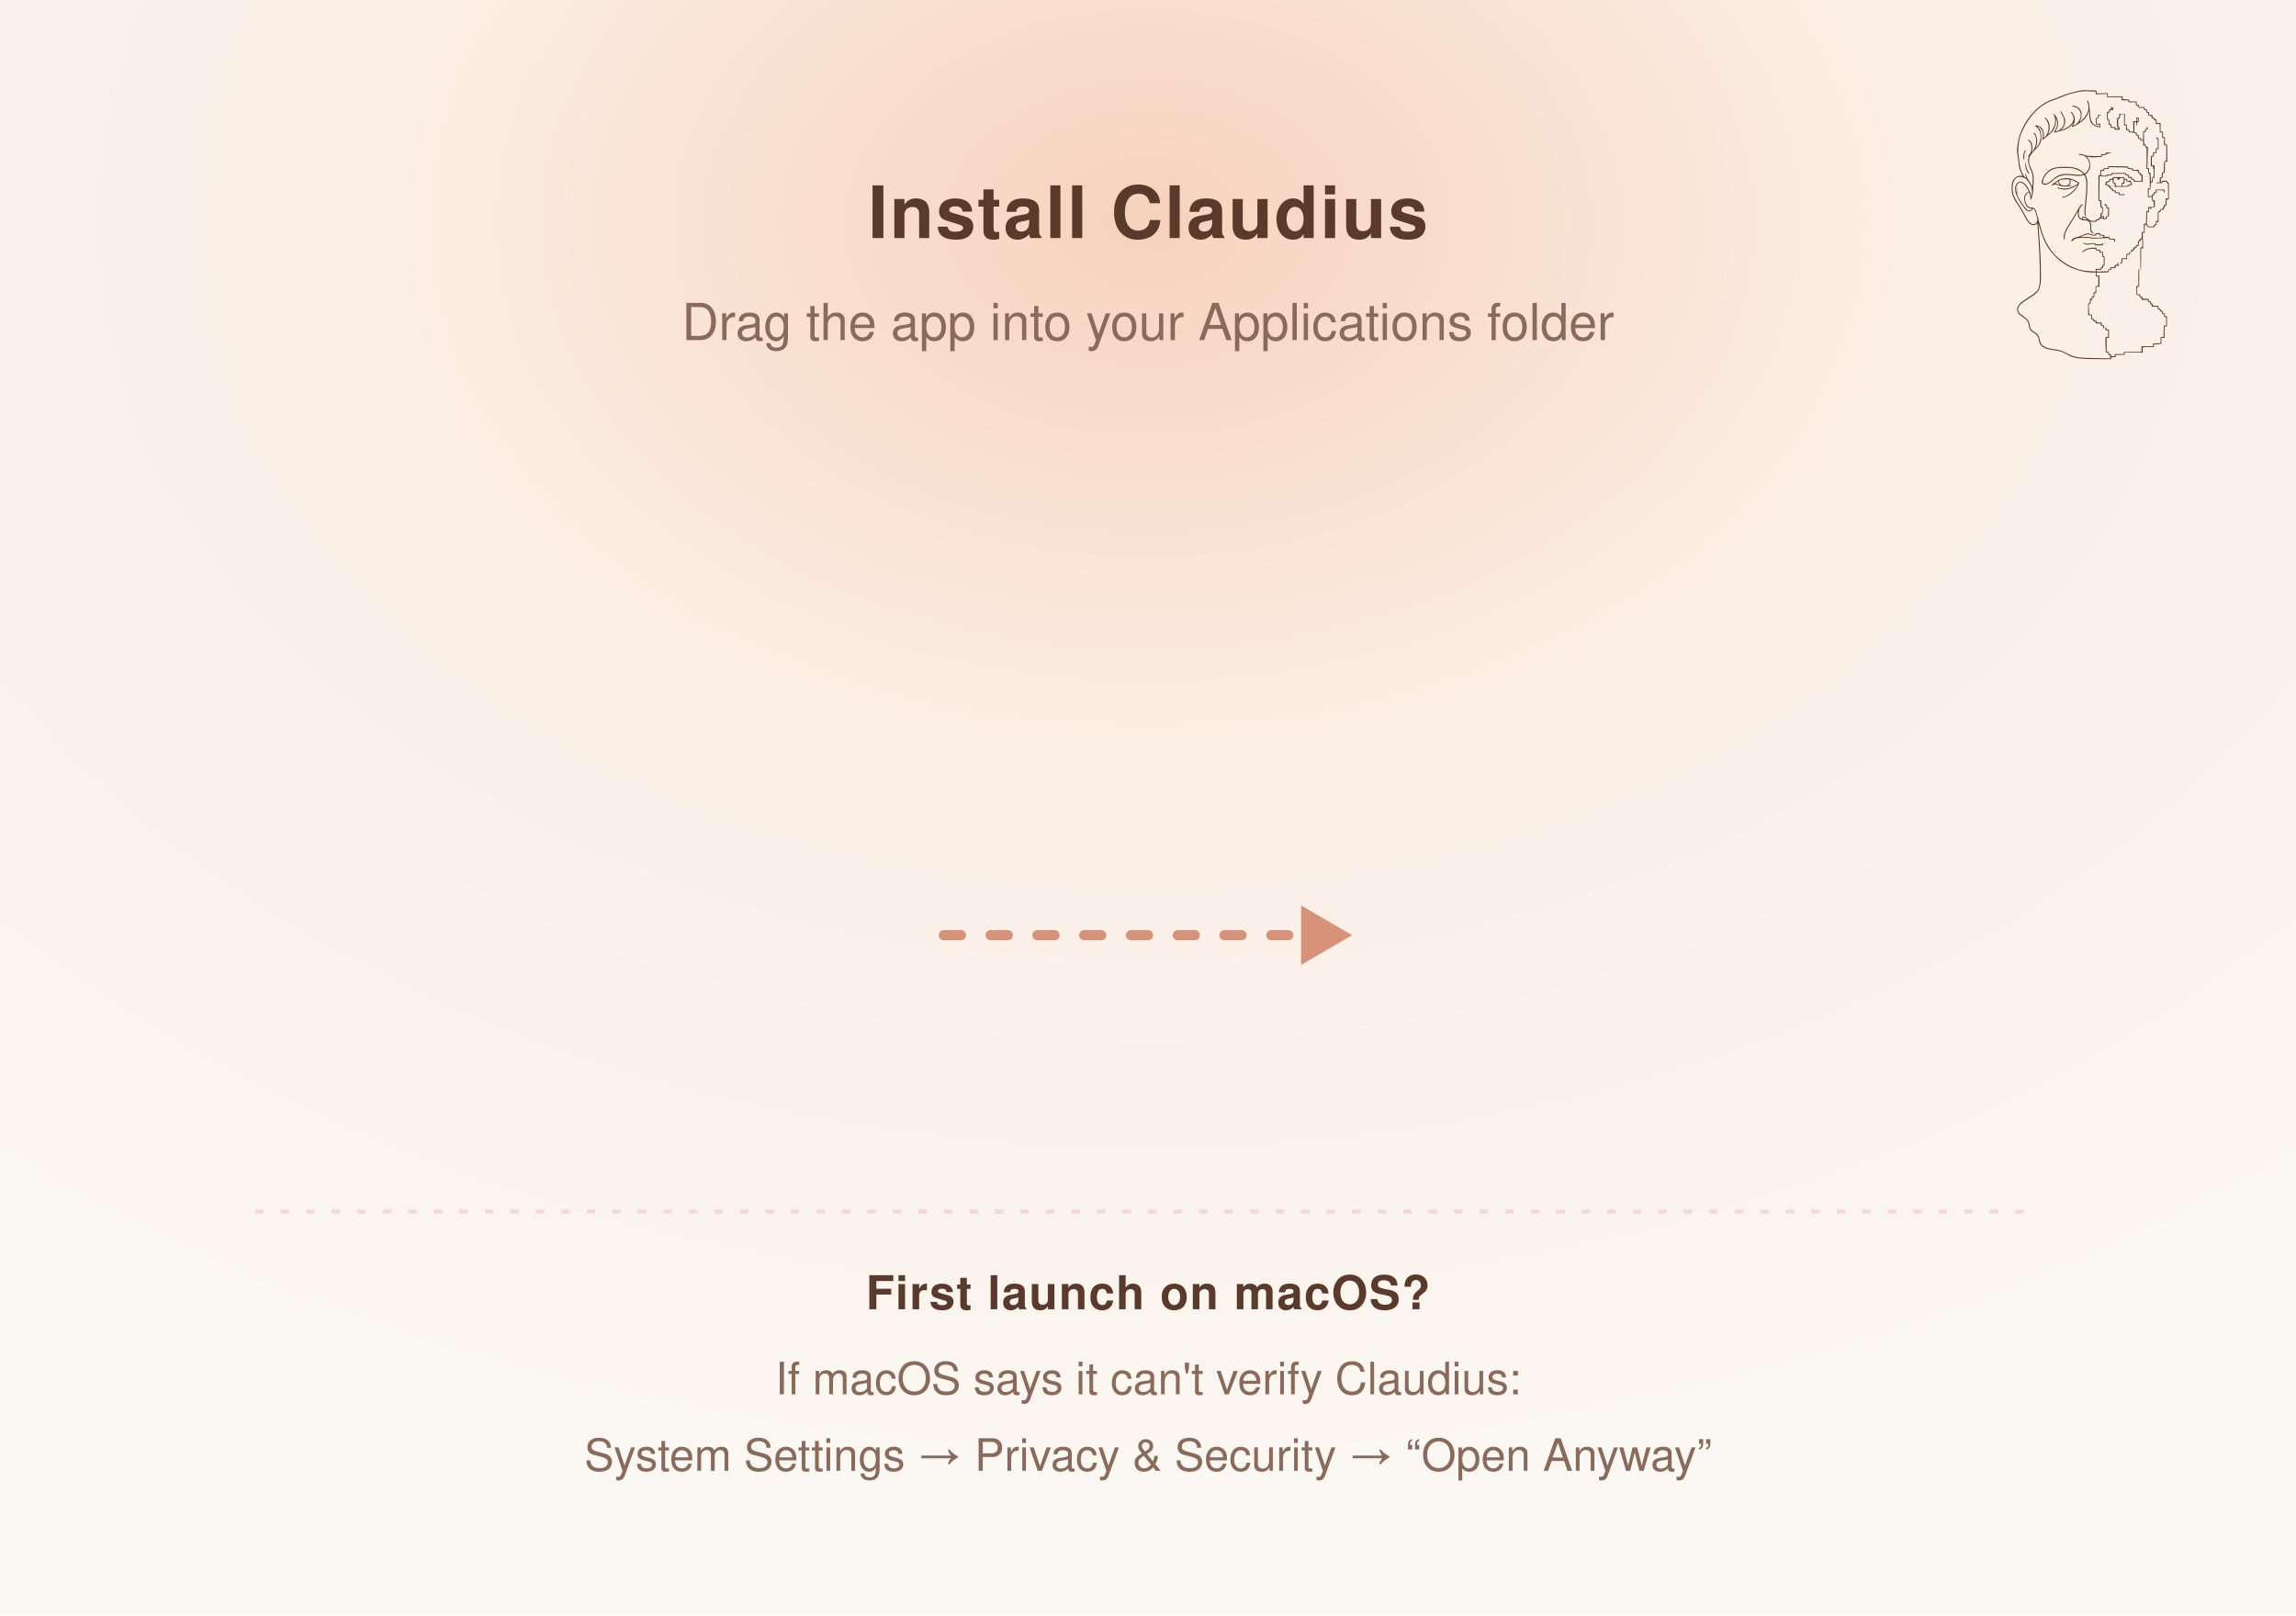
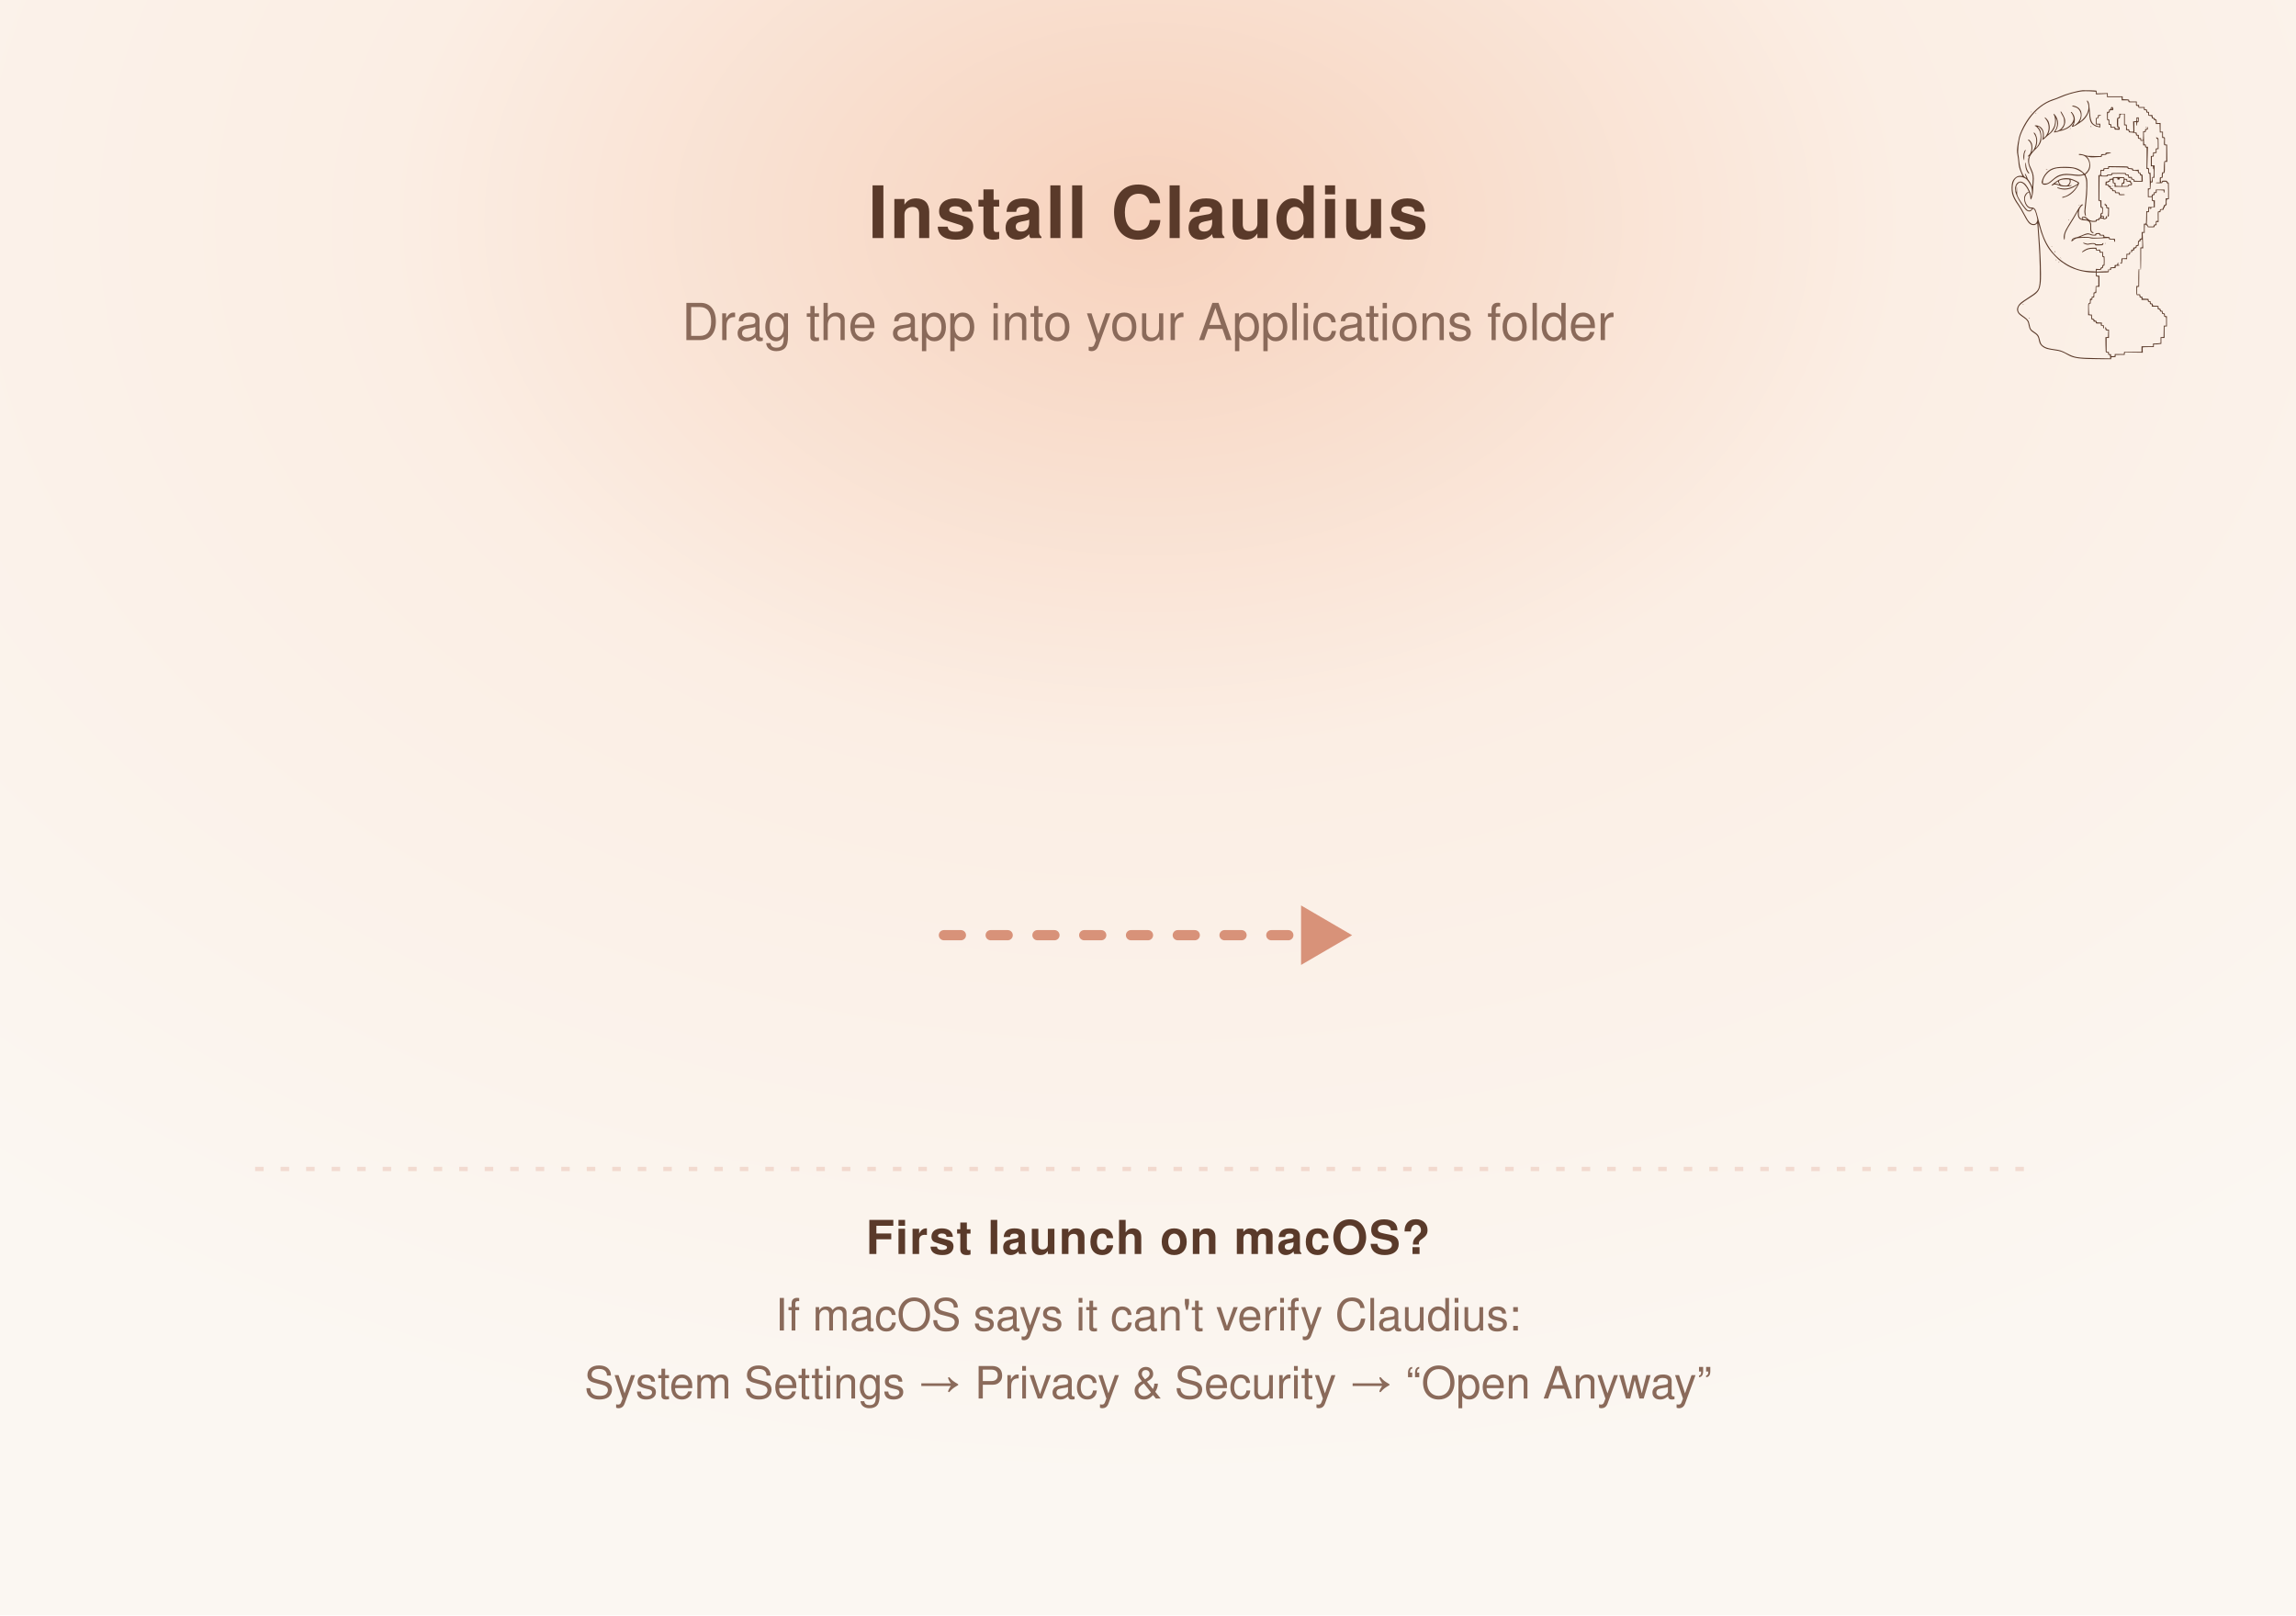
<svg xmlns="http://www.w3.org/2000/svg" width="540" height="380" viewBox="0 0 540 380">
  <defs>
    <radialGradient id="bg" cx="50%" cy="14%" r="78%">
      <stop offset="0%" stop-color="#f7d2bd" />
      <stop offset="42%" stop-color="#fbeee4" />
      <stop offset="100%" stop-color="#fbf7f2" />
    </radialGradient>
  </defs>
  <rect width="540" height="380" fill="url(#bg)" />
  <text x="270" y="56" text-anchor="middle" font-family="-apple-system, BlinkMacSystemFont, 'Helvetica Neue', 'Helvetica', sans-serif" font-size="17" font-weight="600" fill="#5a3a2a" letter-spacing="0.4">Install Claudius</text>
  <text x="270" y="80" text-anchor="middle" font-family="-apple-system, BlinkMacSystemFont, 'Helvetica Neue', 'Helvetica', sans-serif" font-size="12" fill="#8a6a5a">Drag the app into your Applications folder</text>
  <svg x="464" y="18" width="56" height="70" viewBox="0 0 600 750" preserveAspectRatio="xMidYMid meet">
    <g transform="translate(0,750) scale(0.1,-0.1)" fill="#5a3a2a" stroke="none">
      <path d="M2765 7154 c-156 -17 -428 -94 -585 -166 -41 -20 -102 -43 -135 -53 -354 -106 -671 -425 -844 -852 -31 -76 -48 -140 -66 -250 -28 -170 -30 -222 -11 -314 8 -37 17 -104 21 -150 9 -123 23 -183 62 -273 19 -45 37 -87 40 -94 4 -10 -2 -12 -29 -7 -90 17 -188 -52 -224 -156 -22 -64 -24 -206 -5 -289 20 -82 72 -184 146 -285 36 -49 102 -162 147 -249 92 -179 138 -237 205 -255 49 -13 83 -7 112 20 11 10 22 19 24 19 2 0 7 -55 11 -122 3 -68 15 -247 27 -398 26 -352 36 -871 20 -995 -24 -180 -42 -201 -336 -390 -122 -79 -161 -111 -195 -162 -38 -58 -46 -109 -25 -159 22 -53 45 -76 147 -146 98 -67 118 -97 138 -211 15 -83 41 -122 105 -163 111 -71 131 -99 155 -227 18 -89 82 -152 195 -191 28 -9 114 -25 192 -36 149 -20 193 -35 349 -124 138 -78 297 -99 754 -100 l325 -1 0 25 c0 23 4 25 45 26 71 2 71 2 68 30 l-3 27 115 1 115 1 3 30 3 30 225 -3 226 -3 -2 58 c-1 32 -2 64 -1 71 1 9 36 12 141 12 l140 0 0 35 c0 32 2 35 28 33 15 -2 57 1 95 6 l67 8 0 74 0 74 40 0 40 0 0 145 0 145 30 0 30 0 0 130 0 130 -25 0 c-25 0 -30 11 -27 53 1 12 -5 17 -22 17 -25 0 -40 23 -34 51 2 9 -6 14 -22 14 -20 0 -26 6 -28 28 -3 21 -9 27 -28 27 -21 0 -24 5 -24 35 0 38 5 37 -105 39 -36 1 -40 4 -43 29 -3 21 -9 27 -28 27 -20 0 -24 5 -24 31 0 26 -3 30 -22 27 -18 -2 -24 3 -28 27 l-5 30 -79 3 c-77 3 -78 3 -72 27 6 22 3 25 -24 25 -27 0 -30 3 -30 30 0 28 -2 30 -40 30 l-40 0 0 95 c0 94 0 95 24 95 l25 0 3 223 c2 122 2 224 1 226 -1 1 -6 0 -12 -4 -7 -4 -11 -78 -11 -216 l0 -209 -25 0 -25 0 0 -115 c0 -122 -2 -119 53 -115 24 1 27 -2 27 -29 0 -26 4 -31 25 -31 21 0 25 -5 25 -30 l0 -30 80 0 c79 0 80 0 80 -25 0 -20 5 -25 25 -25 21 0 25 -5 25 -30 0 -25 4 -30 25 -30 21 0 25 -5 25 -30 l0 -30 74 0 74 0 -2 -32 c-1 -29 2 -33 26 -36 21 -3 27 -9 30 -30 2 -21 8 -27 28 -27 21 0 25 -5 25 -30 0 -25 4 -30 25 -30 22 0 25 -5 28 -37 3 -33 7 -38 28 -38 24 0 24 0 24 -110 l0 -110 -30 0 -29 0 -3 -142 -3 -143 -37 -3 -38 -3 0 -73 0 -73 -46 -7 c-26 -3 -69 -6 -95 -6 l-49 0 0 -35 0 -35 -145 0 -145 0 0 -70 0 -70 -219 0 -220 0 -3 -27 -3 -28 -115 0 -115 0 0 -27 c1 -27 -1 -28 -48 -28 -47 0 -48 1 -45 28 3 24 0 27 -24 24 -23 -3 -28 1 -29 20 -1 13 -1 26 0 31 0 4 -12 7 -29 7 l-30 0 0 175 0 175 30 0 30 0 0 104 0 105 -32 3 c-28 2 -34 8 -36 31 -2 15 -9 27 -18 27 -10 0 -13 -7 -8 -28 10 -49 13 -52 44 -52 l31 0 -3 -82 -3 -83 -33 -3 -32 -3 2 -192 c3 -184 4 -192 23 -193 11 -1 26 -2 33 -3 6 -1 12 -14 12 -31 0 -25 4 -29 23 -27 19 2 22 -3 25 -43 l3 -45 -353 6 c-485 9 -542 19 -733 119 -139 73 -176 85 -321 105 -115 15 -193 35 -238 59 -82 44 -106 79 -130 185 -22 100 -44 131 -136 193 -88 58 -101 77 -120 178 -22 115 -39 137 -206 255 -62 44 -84 77 -84 129 0 98 43 139 358 340 154 98 194 167 213 363 16 167 -4 753 -40 1168 -6 61 -12 155 -15 210 l-6 100 16 -55 c72 -265 149 -446 255 -601 65 -95 223 -259 298 -311 25 -17 69 -47 96 -66 179 -124 469 -211 708 -212 l77 0 0 -49 c0 -48 1 -50 31 -53 l31 -3 0 -115 0 -115 -34 -5 -33 -5 -3 -78 c-3 -74 -4 -77 -27 -77 -24 0 -25 -3 -25 -55 0 -53 -1 -55 -26 -55 -23 0 -25 -3 -20 -25 6 -22 3 -25 -19 -25 -24 0 -25 -3 -25 -54 0 -49 -2 -55 -22 -58 -23 -3 -23 -5 -23 -153 l0 -150 37 -3 37 -3 3 -52 c2 -32 8 -52 16 -53 6 -1 19 -2 27 -3 9 -1 15 -11 15 -27 0 -22 4 -25 28 -22 23 2 27 -1 30 -23 3 -24 6 -25 65 -25 l62 1 0 -30 c0 -27 3 -30 28 -28 24 2 27 -2 27 -27 0 -26 15 -48 25 -38 2 2 1 22 -2 46 -5 38 -8 41 -29 36 -22 -6 -24 -3 -24 30 l0 36 -64 0 c-59 0 -65 2 -68 22 -2 17 -10 23 -28 23 -18 0 -26 6 -28 22 -2 15 -11 23 -30 25 -25 3 -27 7 -30 56 l-3 52 -35 0 c-20 0 -34 5 -34 13 0 6 -3 63 -6 125 -5 117 2 147 32 135 11 -4 14 6 14 45 0 45 3 51 23 54 18 2 21 8 19 31 -3 23 0 27 22 27 25 0 26 3 26 55 0 52 1 55 25 55 28 0 29 1 25 93 l-2 67 41 0 41 0 0 140 0 140 -35 0 c-34 0 -35 1 -35 40 l0 40 139 0 c77 0 146 3 155 6 18 7 23 84 6 84 -5 0 -10 -13 -10 -30 l0 -30 -92 0 c-51 0 -117 -3 -145 -6 -52 -7 -53 -6 -53 18 0 25 2 26 54 24 49 -1 56 1 61 21 3 14 13 23 25 23 16 0 20 7 20 30 0 23 4 30 20 30 19 0 20 7 20 120 0 113 -1 120 -20 120 -18 0 -20 7 -20 55 l0 55 -35 0 c-32 0 -35 2 -35 30 0 30 -1 30 -44 25 -43 -5 -45 -4 -48 22 l-3 28 -85 0 c-53 -1 -104 -7 -136 -18 -63 -22 -144 -74 -144 -93 0 -9 19 -2 57 23 74 47 129 63 220 63 70 0 73 -1 73 -23 0 -21 4 -23 45 -22 43 2 45 1 45 -27 0 -25 3 -28 35 -28 l35 0 0 -55 c0 -48 2 -55 20 -55 19 0 20 -7 20 -100 0 -93 -1 -100 -20 -100 -15 0 -20 -7 -20 -29 0 -23 -5 -30 -22 -33 -15 -2 -23 -10 -23 -23 0 -18 -6 -20 -57 -17 l-58 4 0 -33 0 -32 -137 6 c-195 8 -342 46 -513 132 -207 104 -394 267 -512 446 -125 188 -187 345 -283 717 -30 118 -64 231 -76 252 -23 41 -58 62 -100 58 -65 -5 -126 53 -155 148 -17 57 -17 77 -3 129 11 38 66 105 87 105 14 0 42 -98 42 -144 0 -72 30 -30 55 78 8 34 15 95 15 135 0 41 5 125 11 185 13 133 0 212 -53 327 -19 41 -41 89 -48 108 -20 50 -18 147 4 206 20 54 95 146 191 235 21 19 52 64 69 100 29 60 31 73 31 170 0 115 -19 177 -72 233 -15 15 -21 27 -14 27 25 0 71 -42 98 -88 24 -40 28 -58 28 -122 0 -41 -4 -88 -9 -105 l-9 -29 29 18 c16 10 47 36 69 58 22 22 63 57 91 78 100 75 157 195 157 330 -1 84 0 84 13 47 35 -100 19 -214 -40 -292 -14 -18 -26 -37 -26 -40 0 -11 91 5 122 21 15 8 36 14 47 14 31 0 141 40 186 68 53 32 103 80 122 115 8 16 17 26 20 23 3 -3 -7 -26 -22 -51 -15 -26 -24 -49 -21 -52 9 -10 96 26 134 55 20 15 61 43 90 61 91 58 167 156 196 255 12 40 12 39 19 -60 8 -113 24 -178 57 -224 28 -39 116 -90 157 -90 17 0 35 -4 38 -10 14 -23 25 -7 25 40 l0 50 -45 0 -45 0 0 70 c0 66 1 70 23 67 18 -2 23 4 25 31 3 28 7 32 33 32 16 0 29 5 29 10 0 6 -18 10 -40 10 -39 0 -40 -1 -40 -35 0 -31 -3 -35 -25 -35 -25 0 -25 -1 -25 -85 l0 -85 45 0 c41 0 45 -2 45 -25 0 -22 -3 -25 -27 -19 -16 3 -52 17 -81 31 -93 44 -120 123 -140 408 -7 103 -14 139 -31 174 -15 29 -26 40 -33 33 -7 -7 -5 -18 6 -34 9 -13 20 -48 26 -78 22 -114 -30 -248 -138 -355 -35 -36 -68 -65 -73 -65 -5 0 1 19 13 43 30 57 36 162 14 222 -10 24 -35 60 -56 79 -44 40 -145 75 -163 57 -11 -11 -12 -11 67 -32 87 -22 146 -106 146 -207 0 -52 -32 -132 -72 -177 -34 -39 -95 -85 -112 -85 -3 0 3 23 14 50 34 87 24 177 -28 254 -29 43 -52 57 -52 32 0 -9 4 -16 9 -16 16 0 61 -103 61 -139 -1 -53 -33 -115 -87 -167 -51 -48 -89 -71 -172 -103 -48 -18 -72 -13 -33 8 28 15 70 100 77 156 4 30 2 69 -5 95 -12 47 -89 189 -102 190 -17 0 -6 -29 34 -95 36 -60 42 -79 46 -140 4 -57 0 -79 -17 -116 -35 -75 -96 -128 -173 -150 -34 -9 -34 -8 -4 39 14 20 30 65 37 100 16 79 1 166 -42 234 -51 80 -88 95 -49 20 27 -52 30 -164 7 -243 -20 -67 -86 -170 -130 -201 -29 -20 -30 -21 -22 -2 29 68 38 138 27 206 -7 38 -19 82 -27 99 -22 42 -75 99 -92 99 -10 0 -5 -11 16 -35 104 -118 109 -303 12 -431 -20 -26 -40 -49 -46 -51 -6 -2 -9 20 -7 58 7 113 -38 202 -122 240 -44 20 -106 25 -106 9 0 -5 6 -10 13 -10 15 0 65 -51 90 -91 70 -114 55 -295 -35 -414 -33 -45 -57 -61 -39 -26 18 32 33 114 32 172 -1 64 -32 157 -61 184 -28 26 -37 10 -13 -23 74 -100 67 -264 -18 -401 -33 -54 -55 -68 -39 -25 13 33 13 129 -1 177 -11 42 -63 107 -85 107 -19 0 -18 -19 1 -26 9 -4 28 -27 43 -52 52 -90 30 -261 -41 -316 -17 -14 -28 -28 -24 -32 3 -4 13 -1 22 6 19 16 19 12 -1 -36 -23 -54 -14 -151 20 -231 14 -35 38 -90 52 -124 32 -76 39 -137 29 -273 l-7 -106 -32 67 c-18 38 -45 82 -59 99 -15 18 -27 35 -27 39 0 16 -53 125 -61 125 -13 0 -11 -12 11 -58 26 -54 26 -56 -14 -30 -62 41 -132 233 -147 402 -5 61 -14 129 -19 151 -23 97 3 358 51 502 34 104 137 298 218 410 171 240 382 404 615 478 40 13 120 43 177 68 152 66 307 113 485 146 67 12 197 14 322 4 l82 -6 0 -34 0 -33 140 6 140 7 0 -41 0 -42 185 0 185 0 0 -40 0 -40 85 0 c84 0 85 0 85 -25 0 -25 0 -25 95 -25 l95 0 0 -45 c0 -43 1 -45 30 -45 25 0 30 -4 30 -25 0 -24 2 -25 70 -25 l70 0 0 -31 c0 -23 4 -30 18 -28 35 3 42 -2 42 -31 0 -19 5 -30 13 -29 31 4 37 -2 37 -40 0 -40 0 -40 43 -43 40 -3 42 -5 45 -36 3 -27 7 -33 25 -30 16 2 23 -3 25 -19 3 -17 10 -23 28 -23 22 0 24 -4 24 -49 l0 -49 48 1 47 2 3 -107 3 -108 30 0 30 0 -1 -57 c-2 -80 -2 -84 13 -82 38 5 40 1 34 -78 -7 -90 -1 -108 32 -108 l24 0 0 -195 0 -195 -27 -5 c-29 -5 -29 -8 -35 -238 -1 -48 -3 -53 -20 -47 -16 5 -21 0 -26 -28 -4 -19 -6 -40 -5 -48 6 -37 -1 -49 -25 -49 -24 0 -25 -2 -25 -65 l0 -65 -50 0 c-27 0 -50 -4 -50 -10 0 -6 34 -10 81 -10 72 0 81 2 86 20 4 17 14 20 54 20 42 0 49 -3 49 -20 0 -13 7 -20 20 -20 19 0 20 -7 20 -190 l0 -190 -30 0 -30 0 0 -79 c0 -75 -1 -80 -22 -83 -17 -2 -24 -11 -26 -30 -2 -16 -8 -28 -13 -28 -5 0 -9 -11 -9 -24 0 -21 -5 -25 -37 -28 -33 -3 -38 -7 -41 -30 -3 -22 -9 -28 -28 -28 -27 0 -26 7 -24 -142 l1 -98 -25 0 c-24 0 -26 -3 -26 -45 0 -41 -2 -45 -25 -45 -20 0 -25 -5 -25 -25 0 -24 -2 -25 -75 -25 -73 0 -75 1 -75 25 0 16 -6 25 -16 25 -14 0 -15 7 -10 38 3 20 6 90 6 155 l0 117 25 0 c24 0 25 3 25 56 0 47 3 55 18 52 9 -2 18 -10 18 -18 3 -32 7 -34 13 -5 5 27 11 31 51 35 l45 5 0 88 0 87 -27 0 c-28 0 -28 1 -28 65 0 63 1 65 25 65 21 0 25 5 25 30 0 27 3 30 24 24 23 -5 25 -3 28 33 l3 38 50 -1 c130 -3 126 -2 123 -30 -2 -15 3 -29 10 -31 8 -3 12 8 12 36 l0 41 -110 0 -110 0 0 -36 c0 -34 -2 -36 -25 -30 -23 6 -25 3 -25 -24 0 -25 -4 -30 -25 -30 -20 0 -25 -5 -25 -25 0 -22 -4 -25 -40 -25 l-40 0 0 91 c0 88 1 90 23 87 21 -3 22 1 27 87 5 86 6 90 28 87 24 -4 25 -2 22 71 -1 45 0 48 22 45 l23 -3 3 158 3 157 -36 0 -35 0 0 110 0 110 25 0 c23 0 25 4 25 45 0 45 0 45 36 45 35 0 36 1 33 38 -3 57 -1 62 26 62 l25 0 0 140 c0 132 -1 140 -20 140 -10 0 -24 8 -29 18 -9 14 -10 13 -11 -10 0 -21 5 -28 20 -28 19 0 20 -7 20 -120 l0 -120 -25 0 c-26 0 -31 -12 -26 -72 2 -26 -1 -28 -33 -28 -36 0 -36 0 -36 -44 0 -41 -2 -45 -27 -48 l-28 -3 0 -130 0 -130 28 3 c25 3 27 1 27 -32 0 -20 5 -36 10 -36 7 0 10 -37 8 -102 -3 -95 -4 -103 -23 -103 -17 0 -20 -8 -23 -57 -2 -43 -7 -58 -17 -58 -12 0 -15 21 -15 116 0 111 -1 115 -20 109 -18 -6 -20 -2 -20 54 0 54 -2 60 -22 63 -13 2 -22 8 -21 13 1 6 5 126 8 268 l8 257 -27 0 c-22 0 -26 4 -26 30 0 25 -4 29 -22 27 -23 -2 -23 -1 -26 156 l-3 157 26 0 c21 0 25 5 25 30 0 25 4 30 25 30 22 0 25 4 25 35 0 23 -5 35 -14 35 -9 0 -12 -8 -8 -25 4 -22 1 -25 -22 -25 -22 0 -26 -4 -26 -30 0 -25 -4 -30 -25 -30 l-25 0 0 -109 c0 -90 -3 -110 -16 -115 -22 -9 -34 1 -34 30 0 20 -5 24 -31 24 -30 0 -31 1 -27 40 3 38 2 40 -24 40 -24 0 -28 4 -28 30 0 27 -3 30 -30 30 l-30 0 0 130 0 130 26 0 c24 0 26 -3 22 -42 -1 -24 2 -45 7 -48 6 -3 11 15 13 43 3 39 6 47 23 47 17 0 19 7 19 60 l0 60 -30 0 c-27 0 -30 -3 -31 -32 -1 -18 -1 -41 0 -50 2 -15 -6 -18 -39 -18 l-41 0 3 -130 3 -130 -47 0 c-44 0 -47 2 -53 30 -5 21 -12 30 -23 29 -39 -3 -42 0 -42 61 0 57 -1 60 -25 60 l-25 0 0 135 0 135 -69 0 -70 0 -3 -47 c-2 -35 -7 -48 -18 -48 -35 -1 -40 -15 -40 -113 0 -117 6 -142 32 -142 11 0 18 -5 16 -12 -3 -8 -21 -13 -44 -13 -33 0 -40 4 -42 23 -3 19 -9 22 -53 22 l-49 0 0 35 c0 31 -3 35 -25 35 -24 0 -25 3 -25 60 0 54 -2 60 -21 60 -19 0 -20 5 -18 85 2 82 3 85 25 85 20 0 24 5 24 30 0 29 2 30 45 30 48 0 52 7 39 58 -10 34 -52 30 -56 -5 -2 -20 -9 -29 -25 -31 -18 -3 -23 -10 -23 -33 0 -24 -4 -29 -25 -29 l-25 0 0 -105 c0 -98 1 -105 20 -105 18 0 20 -7 20 -60 0 -57 1 -60 25 -60 22 0 25 -4 25 -35 l0 -35 50 0 c47 0 50 -2 50 -25 0 -24 2 -25 65 -25 l65 0 0 35 c0 28 -4 35 -20 35 -19 0 -20 7 -20 111 0 100 2 110 17 105 21 -9 33 10 33 55 0 41 11 49 66 49 l34 0 0 -140 0 -140 25 0 c24 0 25 -3 25 -59 l0 -60 33 -3 c20 -2 33 -9 33 -18 1 -8 2 -21 3 -27 1 -8 17 -13 46 -13 25 0 65 -5 90 -12 40 -11 45 -15 45 -40 0 -23 4 -27 23 -25 19 2 22 -3 25 -40 3 -40 5 -43 33 -43 19 0 29 -5 30 -15 1 -8 2 -21 3 -27 1 -8 13 -12 34 -10 l32 4 0 -62 c0 -61 0 -62 25 -56 23 6 25 3 25 -25 0 -27 3 -31 21 -26 21 6 21 5 17 -269 l-3 -274 23 0 c20 0 22 -4 22 -60 0 -52 2 -60 18 -58 16 3 17 -12 20 -184 l2 -188 -25 0 -25 0 0 -110 0 -110 50 0 50 0 0 -50 c0 -46 2 -50 23 -47 21 2 22 -2 25 -76 2 -42 -1 -77 -5 -76 -4 1 -36 1 -70 0 l-63 -1 0 -56 c0 -55 -1 -56 -25 -52 l-25 5 -2 -121 c-1 -66 -3 -130 -4 -141 -1 -11 -2 -28 -3 -37 -1 -12 -9 -18 -26 -18 l-25 0 0 -105 0 -105 -28 0 -28 0 0 -82 c0 -83 0 -83 -27 -86 -21 -3 -27 -9 -27 -28 0 -17 -5 -24 -20 -24 -18 0 -20 -7 -20 -54 0 -52 -1 -55 -27 -58 -22 -2 -28 -8 -28 -28 0 -21 -5 -26 -33 -28 -30 -3 -33 -6 -30 -30 3 -24 0 -27 -24 -25 -25 2 -28 -2 -28 -28 0 -16 0 -32 -1 -36 0 -4 4 -9 10 -11 5 -2 11 9 13 25 2 16 9 29 18 29 8 1 21 2 28 3 7 0 12 7 11 14 -3 28 2 36 28 39 22 2 28 8 28 28 0 20 6 26 28 28 26 3 27 6 27 57 0 48 2 54 23 57 12 2 23 10 23 18 1 8 2 20 3 27 0 6 10 9 21 6 18 -5 20 -14 20 -104 0 -99 0 -99 -25 -99 l-25 0 0 -285 c0 -183 4 -285 10 -285 6 0 10 98 10 275 l0 275 27 0 26 0 -7 195 -7 195 26 0 25 0 0 105 c0 87 3 105 15 105 8 0 15 -4 15 -9 0 -5 9 -11 20 -14 12 -3 20 -14 20 -26 0 -20 5 -21 90 -21 89 0 90 0 90 25 0 20 5 25 26 25 24 0 25 3 23 43 -3 40 -2 42 24 40 l27 -2 0 125 0 124 25 0 c21 0 25 5 25 30 0 28 2 30 40 30 36 0 40 2 40 25 0 14 7 28 15 31 8 4 15 17 15 29 0 17 7 25 23 27 20 3 22 8 19 47 -2 24 -1 59 3 77 5 28 11 34 30 34 l25 0 0 210 c0 199 -1 210 -19 210 -11 0 -21 9 -24 23 -6 20 -12 22 -67 22 -55 0 -61 -2 -67 -23 -10 -42 -28 -17 -28 39 0 51 1 54 25 54 24 0 25 3 25 60 0 53 3 60 20 60 30 0 34 18 34 158 l1 127 30 0 30 0 -2 218 -3 217 -27 0 c-31 -1 -30 -4 -28 113 1 71 1 72 -24 72 -25 0 -26 2 -26 70 l0 70 -30 0 -30 0 0 109 0 110 -47 -2 -48 -2 -3 48 c-3 40 -6 47 -23 47 -12 0 -23 8 -26 20 -3 13 -14 20 -29 20 -21 0 -24 5 -24 35 0 35 0 35 -45 35 l-45 0 0 40 c0 36 -2 40 -25 40 -21 0 -25 5 -25 30 0 27 -3 30 -30 30 -27 0 -30 3 -30 30 l0 30 -70 0 -70 0 0 30 c0 27 -2 29 -30 24 -30 -6 -30 -6 -30 40 l0 46 -95 0 c-94 0 -95 0 -95 24 0 22 -5 25 -52 30 -29 3 -66 4 -83 3 -28 -2 -30 0 -30 36 l0 37 -187 0 -188 0 0 41 0 41 -140 -4 -140 -3 0 32 c0 17 -3 34 -7 36 -11 7 -301 15 -348 11z m741 -481 c-11 -11 -19 6 -11 24 8 17 8 17 12 0 3 -10 2 -21 -1 -24z m654 -263 c0 -22 -4 -40 -10 -40 -5 0 -11 6 -11 13 -1 6 -3 24 -5 40 -2 18 2 27 12 27 10 0 14 -12 14 -40z m-2859 -1468 c43 -22 64 -42 101 -97 68 -100 88 -159 87 -253 -1 -42 -4 -88 -8 -102 -7 -23 -8 -23 -13 -5 -4 11 -10 35 -13 54 -19 91 -105 237 -163 276 -61 40 -93 46 -140 25 -48 -22 -80 -76 -89 -150 -11 -98 57 -261 188 -446 61 -86 89 -117 120 -132 50 -25 87 -16 123 31 22 27 26 29 42 17 24 -21 48 -82 73 -187 20 -86 20 -95 6 -129 -19 -47 -41 -63 -83 -64 -79 0 -128 53 -225 241 -41 81 -109 197 -151 258 -123 177 -161 287 -154 441 6 122 52 211 123 241 44 18 121 10 176 -19z m-58 -126 c41 -17 95 -79 136 -155 35 -67 36 -71 17 -71 -26 0 -74 -50 -92 -95 -47 -124 46 -319 152 -319 41 0 43 -8 8 -35 -35 -28 -66 -26 -102 4 -43 36 -163 206 -208 295 -37 72 -39 79 -40 178 0 56 -4 105 -7 109 -4 3 -7 -26 -7 -66 0 -46 -4 -70 -10 -66 -17 10 -11 107 9 151 20 45 63 84 93 84 10 0 33 -6 51 -14z" />
      <path d="M1459 6603 c-13 -16 -12 -17 4 -4 9 7 17 15 17 17 0 8 -8 3 -21 -13z" />
      <path d="M1583 6575 c0 -8 4 -12 9 -9 5 3 6 10 3 15 -9 13 -12 11 -12 -6z" />
      <path d="M2960 6245 c0 -2 6 -8 13 -14 10 -8 14 -7 14 2 0 8 -6 14 -14 14 -7 0 -13 -1 -13 -2z" />
      <path d="M4350 6219 c0 -5 5 -7 10 -4 6 3 10 8 10 11 0 2 -4 4 -10 4 -5 0 -10 -5 -10 -11z" />
      <path d="M2450 6190 c-9 -6 -10 -10 -3 -10 6 0 15 5 18 10 8 12 4 12 -15 0z" />
      <path d="M1295 5608 c-25 -61 -31 -155 -13 -198 14 -34 15 -33 14 55 0 72 4 100 21 138 16 35 18 47 9 47 -8 0 -22 -19 -31 -42z" />
      <path d="M3363 5582 c-15 -2 -23 -10 -23 -22 0 -17 -7 -19 -52 -17 -49 2 -53 0 -58 -24 l-5 -25 -170 1 c-147 1 -178 4 -226 22 -30 11 -78 24 -107 28 -44 6 -52 4 -52 -9 0 -12 11 -16 45 -16 200 0 298 -280 149 -428 l-44 -44 -49 44 c-109 98 -223 131 -456 131 -272 1 -390 -45 -501 -195 -47 -64 -89 -176 -79 -208 25 -78 151 -59 258 39 164 151 286 183 550 146 120 -16 165 -14 243 10 17 5 24 0 37 -27 9 -19 21 -54 26 -78 19 -80 12 -322 -14 -554 -14 -120 -25 -237 -25 -259 0 -46 19 -117 32 -117 10 0 10 6 -2 69 -8 42 -4 99 17 274 19 160 27 272 27 402 1 174 0 182 -26 245 -19 44 -24 66 -16 69 21 7 67 61 90 104 35 66 32 183 -6 260 -15 32 -34 61 -42 64 -8 3 -14 9 -14 14 0 4 23 1 52 -8 38 -11 74 -13 133 -9 44 4 106 7 138 8 52 1 57 3 57 24 0 21 5 23 58 26 43 2 57 7 57 18 0 11 15 16 58 20 31 3 58 9 60 14 2 9 -79 15 -120 8z m-774 -415 c69 -24 165 -80 191 -112 9 -10 3 -16 -26 -25 -39 -13 -129 -10 -289 10 -135 17 -259 -3 -351 -56 -23 -14 -74 -53 -115 -89 -90 -80 -125 -97 -187 -93 l-47 3 1 42 c2 99 108 244 216 297 93 46 164 56 358 52 157 -3 182 -6 249 -29z" />
      <path d="M1322 5258 c3 -74 25 -133 67 -188 21 -27 43 -20 23 8 -42 59 -65 121 -70 185 -6 92 -25 87 -20 -5z" />
      <path d="M3410 5215 c0 -24 -3 -25 -60 -25 -56 0 -60 -2 -60 -23 0 -19 -5 -22 -37 -22 l-38 0 -3 -67 c-3 -63 -4 -67 -25 -65 l-22 2 0 -325 0 -325 23 2 c24 3 23 8 26 -107 1 -59 3 -65 24 -68 20 -3 22 -9 22 -60 0 -62 -9 -85 -31 -80 -11 2 -15 -12 -17 -60 -3 -56 -5 -62 -21 -57 -13 4 -20 -1 -24 -15 -4 -15 -13 -20 -36 -20 -24 0 -31 -4 -31 -20 0 -18 -7 -20 -55 -20 -66 0 -109 17 -150 57 -39 39 -67 53 -103 53 -36 0 -56 -22 -47 -50 7 -21 6 -21 -20 -4 -14 9 -33 30 -41 45 -21 41 -18 154 5 204 21 44 65 95 83 95 9 0 9 3 0 12 -26 26 -81 -36 -157 -177 -43 -79 -111 -192 -205 -340 -97 -152 -134 -261 -115 -344 11 -50 22 -27 22 46 0 86 34 163 153 348 46 72 104 169 129 216 l46 86 0 -66 c0 -112 52 -163 167 -166 111 -3 149 -43 147 -155 -1 -110 0 -118 25 -144 26 -29 56 -34 56 -11 0 8 -8 15 -18 15 -31 0 -42 39 -40 130 2 70 -1 90 -16 113 l-19 28 29 -7 c31 -8 36 -9 102 -6 35 2 42 5 42 22 0 16 7 20 35 20 28 0 35 4 35 19 0 15 8 19 50 20 28 0 50 -4 50 -9 0 -15 33 -12 67 5 25 12 29 19 25 45 -5 34 -22 41 -22 9 0 -23 -25 -48 -48 -49 -9 0 -12 10 -10 33 3 30 1 32 -27 32 -32 0 -35 3 -35 35 0 14 6 20 18 18 15 -3 17 8 20 85 3 82 2 87 -18 87 -19 0 -20 6 -20 84 l0 85 -27 3 c-16 2 -27 6 -25 11 1 4 2 142 2 307 0 260 2 300 15 300 8 0 15 -4 15 -10 0 -6 37 -10 90 -10 73 0 90 3 90 15 0 12 13 15 55 15 48 0 55 2 55 20 0 19 7 20 164 20 155 0 164 -1 169 -20 4 -14 14 -20 35 -20 26 0 31 -4 37 -36 6 -35 7 -36 41 -30 31 6 34 5 34 -19 0 -21 5 -25 30 -25 25 0 30 -4 30 -25 l0 -25 115 0 116 0 -2 90 c-2 86 -3 90 -25 90 -22 0 -39 24 -28 41 3 5 -6 9 -20 9 -23 0 -26 4 -26 36 l0 36 -69 -7 c-67 -7 -69 -6 -73 17 -3 21 -9 23 -60 26 -50 3 -57 6 -60 25 -3 22 -4 22 -255 25 l-253 2 0 -25z m490 -25 c0 -16 9 -19 58 -22 49 -3 57 -6 57 -23 0 -18 8 -20 73 -23 71 -3 72 -3 72 -31 0 -22 4 -27 23 -27 18 1 23 -5 25 -30 3 -26 7 -31 23 -27 17 5 19 0 19 -66 l0 -71 -89 0 c-85 0 -90 1 -93 23 -2 16 -11 23 -30 25 -22 3 -28 9 -28 28 0 21 -4 24 -40 24 -38 0 -40 2 -40 30 0 28 -3 30 -35 30 -28 0 -35 4 -35 20 0 19 -7 20 -185 20 -178 0 -185 -1 -185 -20 0 -18 -7 -20 -55 -20 -42 0 -55 -3 -55 -15 0 -12 -14 -15 -70 -15 -65 0 -70 2 -76 23 -3 13 -4 41 -2 63 3 39 3 39 41 36 34 -3 37 -1 37 22 0 25 2 26 60 26 56 0 60 2 60 23 l0 22 235 -3 c224 -3 235 -4 235 -22z m-615 -1230 c8 -13 -20 -24 -41 -16 -20 8 -9 26 16 26 10 0 22 -5 25 -10z m-435 -39 l35 -29 -50 5 c-52 6 -82 23 -71 42 13 20 51 12 86 -18z" />
      <path d="M1865 5160 c-4 -6 -11 -7 -17 -4 -7 4 -8 2 -4 -5 6 -9 11 -9 22 0 14 11 18 19 10 19 -3 0 -8 -5 -11 -10z" />
      <path d="M3529 4960 c-1 -3 -2 -12 -3 -20 -1 -10 -15 -16 -43 -18 -38 -3 -43 -6 -43 -28 0 -17 -5 -24 -20 -24 -11 0 -20 -5 -20 -11 0 -6 -12 -9 -27 -7 -25 3 -27 0 -30 -44 l-4 -48 35 0 c31 0 36 -3 36 -23 0 -18 5 -23 23 -23 17 1 23 -5 25 -26 3 -22 9 -28 28 -28 19 0 24 -5 24 -25 0 -22 4 -25 35 -25 31 0 35 -3 35 -25 0 -23 3 -25 50 -25 47 0 50 -2 50 -25 0 -24 2 -25 76 -25 55 0 75 3 72 12 -3 9 -24 12 -66 10 -60 -2 -62 -2 -62 23 0 23 -3 25 -50 25 -47 0 -50 2 -50 25 0 22 -4 25 -35 25 -31 0 -35 3 -35 25 0 20 -5 25 -25 25 -25 0 -29 8 -26 43 2 12 -5 17 -22 17 -16 0 -26 7 -30 20 -3 14 -14 20 -31 20 -21 0 -26 5 -26 25 0 20 5 25 25 25 14 0 25 5 25 10 0 6 9 10 20 10 15 0 20 7 20 26 0 22 4 25 32 22 30 -3 32 -5 32 -48 1 -41 3 -45 24 -42 20 3 22 -1 22 -42 l0 -46 176 0 c167 0 176 1 181 20 4 16 14 20 44 20 38 0 39 1 39 35 0 24 -5 35 -15 35 -9 0 -15 9 -15 25 0 23 -2 24 -45 18 -44 -6 -45 -5 -45 21 0 23 -4 26 -34 26 -28 0 -35 4 -38 23 -3 22 -5 22 -145 22 -79 0 -144 -2 -144 -5z m114 -41 c-4 -16 0 -19 26 -19 28 0 36 8 32 33 0 4 22 7 49 7 l51 0 -3 -57 c-3 -51 -6 -58 -25 -61 -19 -3 -23 -10 -23 -43 l0 -39 -75 0 c-53 0 -75 4 -76 13 0 6 -2 26 -2 42 -2 25 -6 29 -24 27 -14 -2 -23 2 -24 10 -1 24 -2 83 0 98 1 12 12 14 50 12 42 -3 48 -6 44 -23z m227 -44 c0 -23 4 -25 45 -25 34 0 45 -4 45 -15 0 -9 7 -18 15 -21 30 -12 16 -34 -21 -34 -27 0 -37 -5 -41 -20 -5 -18 -14 -20 -74 -20 l-69 0 0 30 c0 25 4 30 25 30 23 0 25 3 25 50 0 47 2 50 25 50 20 0 25 -5 25 -25z" />
      <path d="M2263 4929 c-24 -4 -62 -16 -85 -27 -45 -20 -190 -126 -196 -142 -5 -15 20 -11 42 5 29 22 69 18 150 -12 61 -22 85 -26 168 -25 100 2 154 14 142 33 -4 8 -9 8 -17 0 -6 -6 -22 -11 -36 -10 -15 0 -20 3 -13 6 24 9 54 82 47 115 -7 28 -5 30 16 23 39 -11 169 -73 169 -81 0 -30 -175 -118 -267 -133 -70 -12 -183 -2 -224 19 -24 13 -29 13 -29 -4 0 -18 112 -46 182 -46 95 1 187 31 289 96 l41 26 -18 -32 c-72 -123 -231 -250 -331 -266 -27 -4 -43 -12 -43 -20 0 -17 26 -12 105 18 75 28 153 86 218 163 60 72 113 166 104 188 -7 19 -150 87 -216 103 -62 15 -134 16 -198 3z m175 -40 c13 -35 1 -78 -30 -109 -26 -27 -36 -30 -89 -30 -34 0 -73 7 -89 15 -32 16 -60 61 -60 94 0 29 74 49 178 50 75 1 83 -1 90 -20z m-265 -95 c16 -16 6 -24 -15 -13 -13 7 -38 15 -57 18 l-34 6 39 26 39 26 10 -28 c6 -15 13 -31 18 -35z" />
      <path d="M3513 4745 c0 -8 4 -12 9 -9 5 3 6 10 3 15 -9 13 -12 11 -12 -6z" />
      <path d="M3320 4275 c0 -18 5 -25 20 -25 16 0 20 -7 20 -35 0 -31 3 -35 25 -35 24 0 25 0 23 -90 -1 -50 -5 -93 -10 -96 -12 -8 0 -24 18 -24 11 0 14 22 14 115 l0 115 -25 0 c-22 0 -25 4 -25 35 0 28 -4 35 -20 35 -11 0 -20 7 -20 15 0 8 -4 15 -10 15 -5 0 -10 -11 -10 -25z" />
      <path d="M2669 4253 c-13 -16 -12 -17 4 -4 16 13 21 21 13 21 -2 0 -10 -8 -17 -17z" />
      <path d="M2406 3882 c-3 -5 1 -9 9 -9 8 0 12 4 9 9 -3 4 -7 8 -9 8 -2 0 -6 -4 -9 -8z" />
      <path d="M3128 3552 c-24 -2 -38 -8 -38 -17 0 -31 -60 -33 -125 -4 -61 27 -98 21 -211 -31 -47 -22 -109 -45 -137 -51 -81 -16 -103 -28 -123 -64 -26 -49 -11 -53 38 -13 65 53 73 55 228 62 116 6 155 4 194 -8 41 -13 78 -14 230 -6 255 13 246 14 246 -10 0 -18 7 -20 65 -20 62 0 65 -1 65 -24 0 -25 15 -43 23 -29 3 5 2 23 0 41 l-5 32 -63 0 c-58 0 -64 2 -67 23 -3 20 -9 22 -70 25 -65 3 -68 4 -68 27 0 23 -4 25 -49 25 -43 0 -50 3 -53 22 -3 23 -14 25 -80 20z m-156 -48 c15 -8 52 -14 83 -14 48 0 55 2 55 20 0 17 7 20 40 20 33 0 40 -3 40 -20 0 -17 7 -20 50 -20 46 0 50 -2 50 -24 0 -24 0 -24 -137 -28 -97 -3 -154 0 -193 10 -39 10 -86 13 -160 9 -101 -6 -104 -5 -70 10 135 60 181 67 242 37z m-422 -99 c-7 -8 -18 -15 -24 -15 -6 0 -2 7 8 15 25 19 32 19 16 0z" />
      <path d="M2780 3305 c0 -8 24 -22 55 -31 47 -15 63 -16 101 -6 24 7 65 12 90 12 37 0 47 -4 51 -20 5 -18 13 -19 101 -17 88 2 97 4 101 22 2 11 8 23 15 27 6 5 2 8 -11 8 -14 0 -23 -6 -23 -15 0 -12 -16 -15 -85 -15 -69 0 -85 3 -85 15 0 18 -97 21 -164 4 -35 -9 -50 -7 -94 9 -41 16 -52 17 -52 7z" />
      <path d="M3336 3293 c-6 -14 -5 -15 5 -6 7 7 10 15 7 18 -3 3 -9 -2 -12 -12z" />
      <path d="M1985 3219 c-4 -6 -5 -12 -2 -15 2 -3 7 2 10 11 7 17 1 20 -8 4z" />
      <path d="M2056 3091 c-4 -5 -2 -12 3 -15 5 -4 12 -2 15 3 4 5 2 12 -3 15 -5 4 -12 2 -15 -3z" />
      <path d="M3940 3055 c0 -22 -4 -25 -35 -25 l-35 0 0 -55 0 -54 -62 -3 -62 -3 -2 -35 c-1 -19 -2 -45 -3 -57 -1 -17 -7 -23 -23 -24 -22 0 -22 -1 -3 -9 38 -16 43 -11 50 50 l7 59 56 -1 57 -2 3 57 3 57 34 0 c28 0 35 4 35 19 0 11 3 26 6 35 4 11 1 16 -10 16 -10 0 -16 -9 -16 -25z" />
      <path d="M2200 2936 c0 -2 8 -10 18 -17 15 -13 16 -12 3 4 -13 16 -21 21 -21 13z" />
      <path d="M2093 2875 c0 -8 4 -12 9 -9 5 3 6 10 3 15 -9 13 -12 11 -12 -6z" />
      <path d="M2169 2838 c-5 -18 -6 -38 -1 -34 7 8 12 36 6 36 -2 0 -4 -1 -5 -2z" />
      <path d="M3640 2775 c0 -22 -4 -25 -36 -25 -33 0 -35 -2 -32 -27 3 -27 2 -28 -54 -31 -54 -3 -58 -5 -58 -27 0 -14 -5 -25 -12 -25 -9 0 -9 -3 -1 -11 18 -18 42 -4 36 20 -5 20 -1 21 56 21 53 0 62 3 60 18 -3 38 1 42 51 42 28 0 50 5 50 10 0 6 -9 10 -20 10 -25 0 -27 37 -2 43 10 3 6 5 -10 6 -23 1 -28 -3 -28 -24z" />
      <path d="M1260 1760 c-9 -6 -10 -10 -3 -10 6 0 15 5 18 10 8 12 4 12 -15 0z" />
      <path d="M1416 1412 c-3 -5 1 -9 9 -9 8 0 12 4 9 9 -3 4 -7 8 -9 8 -2 0 -6 -4 -9 -8z" />
    </g>
  </svg>
  <g opacity="0.7">
    <line x1="222" y1="220" x2="312" y2="220" stroke="#c9694a" stroke-width="2.4" stroke-linecap="round" stroke-dasharray="4 7" />
    <polygon points="318,220 306,213 306,227" fill="#c9694a" />
  </g>
-   <line x1="60" y1="285" x2="480" y2="285" stroke="#c9694a" stroke-opacity="0.18" stroke-width="1" stroke-dasharray="2 4" />
-   <text x="270" y="308" text-anchor="middle" font-family="-apple-system, BlinkMacSystemFont, 'Helvetica Neue', 'Helvetica', sans-serif" font-size="11" font-weight="600" fill="#5a3a2a" letter-spacing="0.3">First launch on macOS?</text>
-   <text x="270" y="328" text-anchor="middle" font-family="-apple-system, BlinkMacSystemFont, 'Helvetica Neue', 'Helvetica', sans-serif" font-size="10.5" fill="#8a6a5a">If macOS says it can't verify Claudius:</text>
-   <text x="270" y="346" text-anchor="middle" font-family="-apple-system, BlinkMacSystemFont, 'Helvetica Neue', 'Helvetica', sans-serif" font-size="10.5" fill="#8a6a5a">System Settings → Privacy &amp; Security → “Open Anyway”</text>
+   <line x1="60" y1="275" x2="480" y2="275" stroke="#c9694a" stroke-opacity="0.18" stroke-width="1" stroke-dasharray="2 4" />
+   <text x="270" y="295" text-anchor="middle" font-family="-apple-system, BlinkMacSystemFont, 'Helvetica Neue', 'Helvetica', sans-serif" font-size="11" font-weight="600" fill="#5a3a2a" letter-spacing="0.3">First launch on macOS?</text>
+   <text x="270" y="313" text-anchor="middle" font-family="-apple-system, BlinkMacSystemFont, 'Helvetica Neue', 'Helvetica', sans-serif" font-size="10.5" fill="#8a6a5a">If macOS says it can't verify Claudius:</text>
+   <text x="270" y="329" text-anchor="middle" font-family="-apple-system, BlinkMacSystemFont, 'Helvetica Neue', 'Helvetica', sans-serif" font-size="10.5" fill="#8a6a5a">System Settings → Privacy &amp; Security → “Open Anyway”</text>
</svg>
